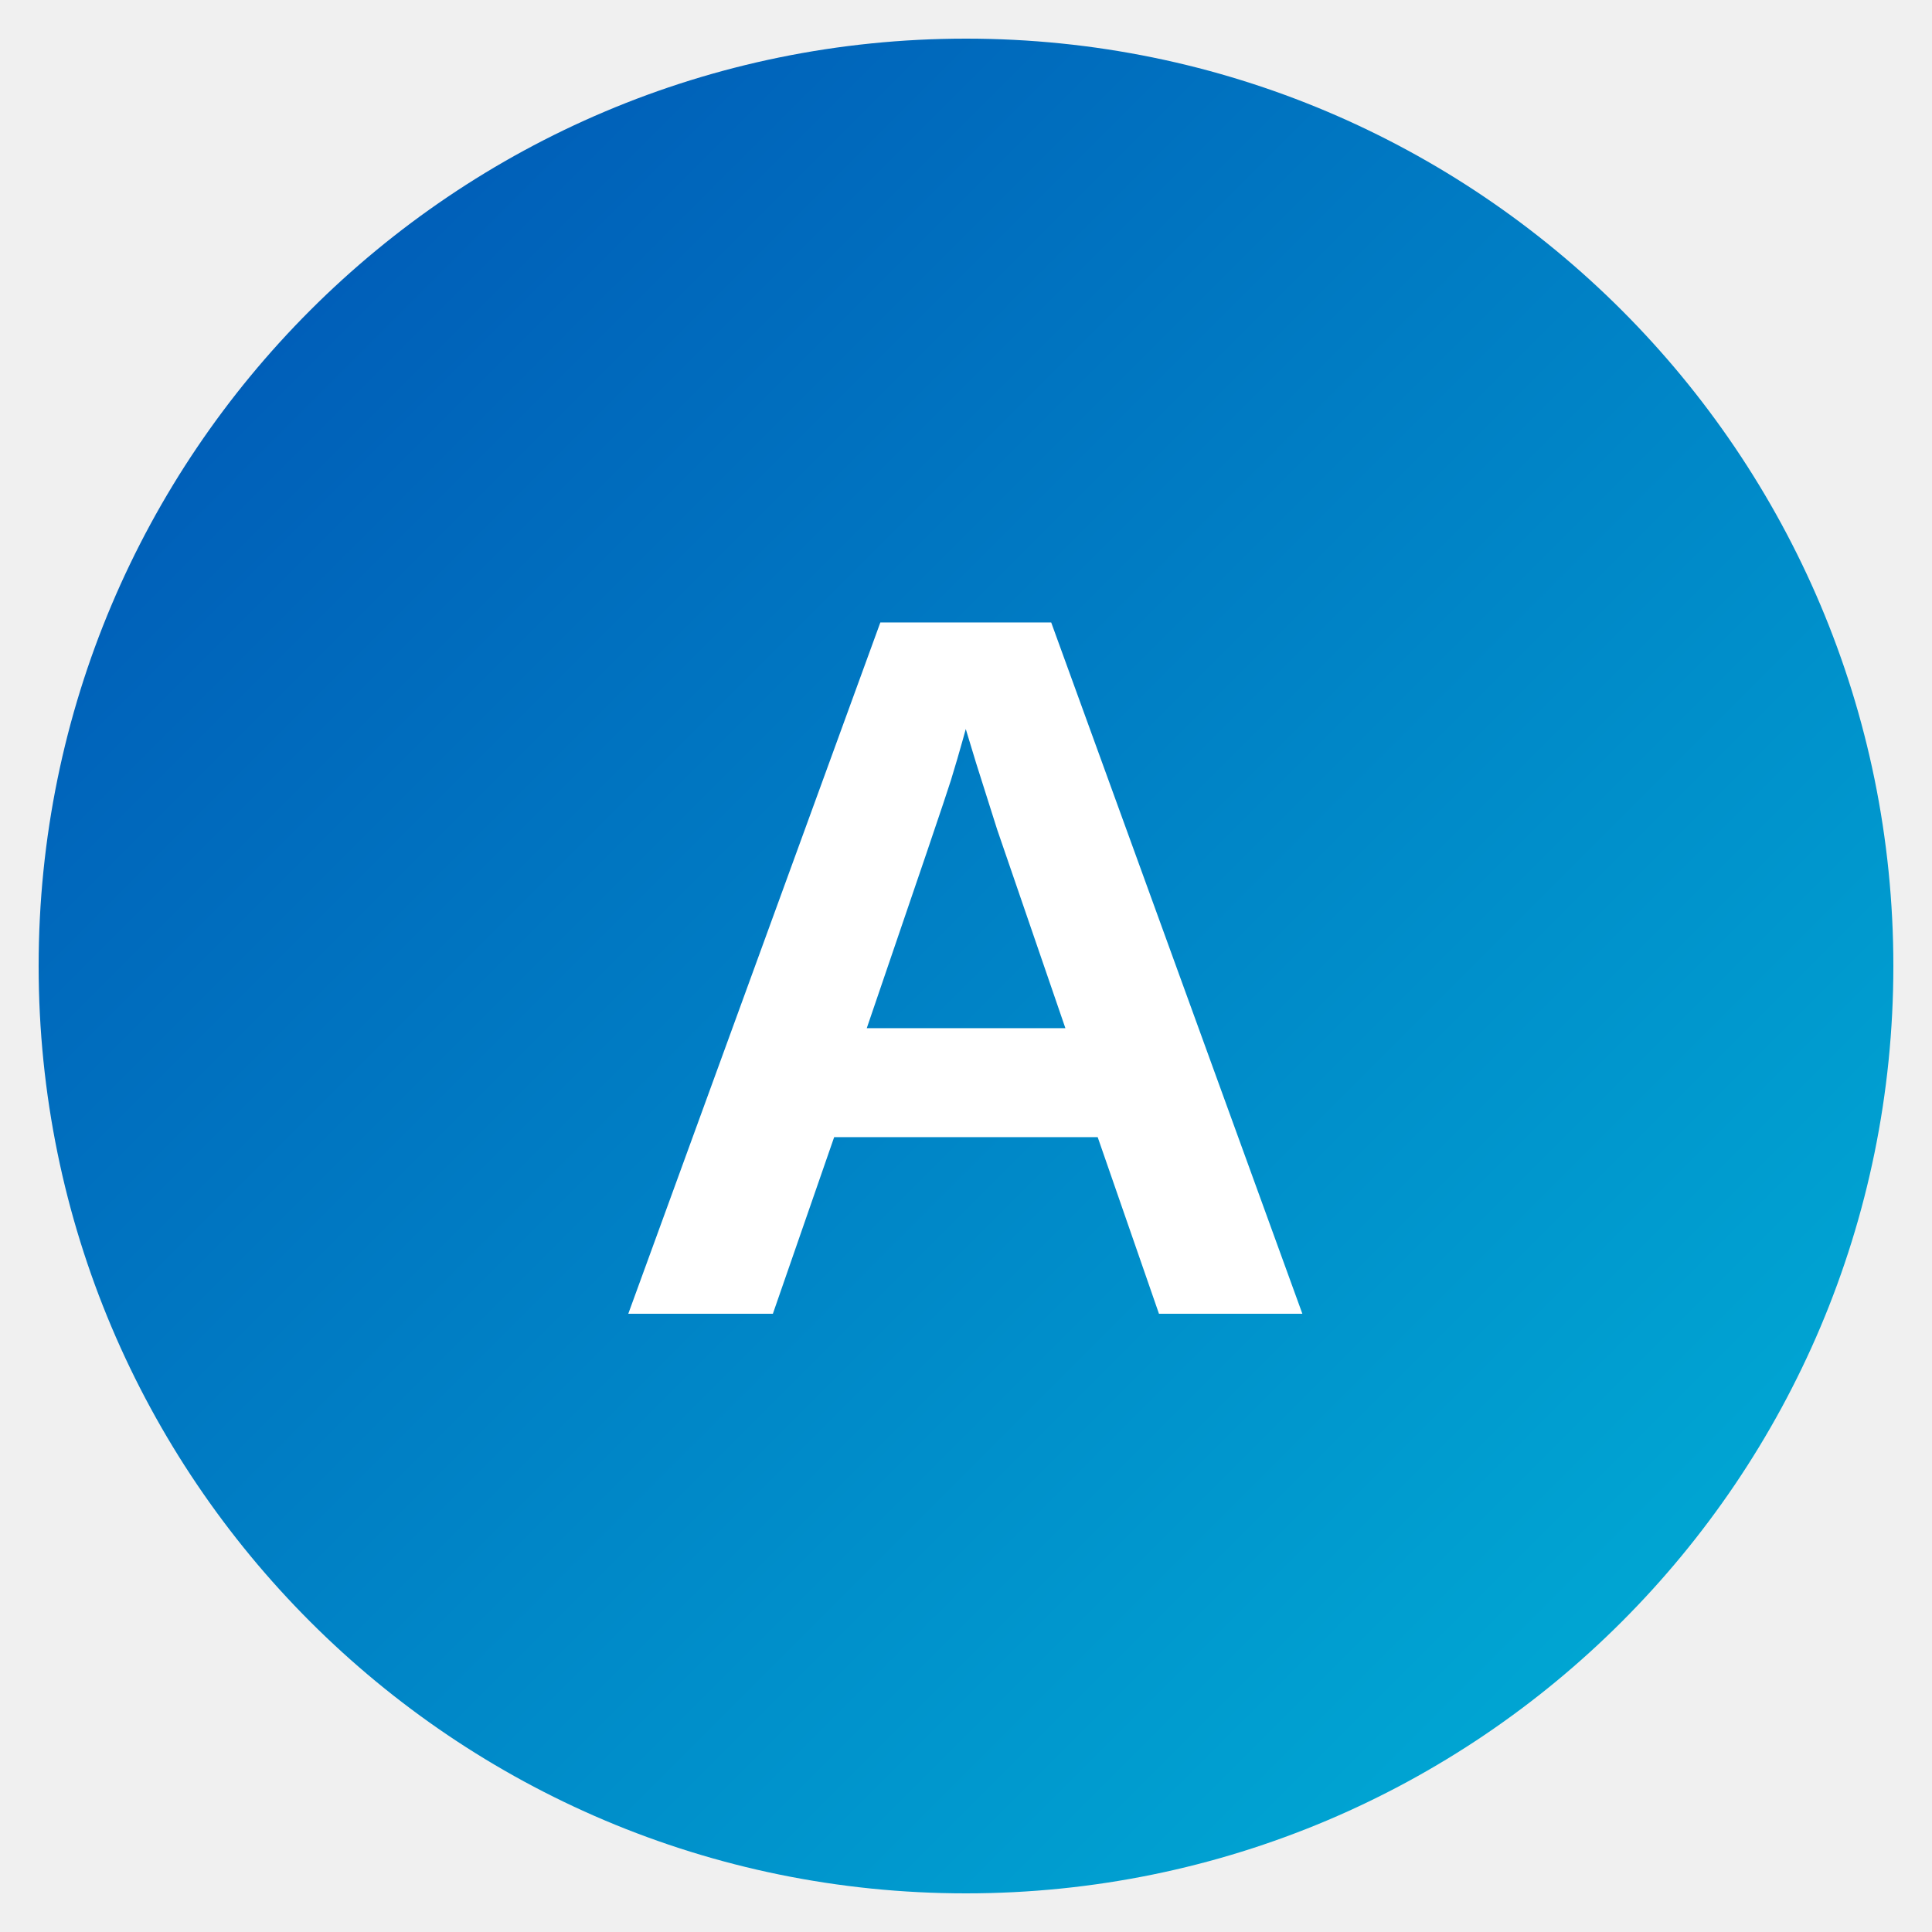
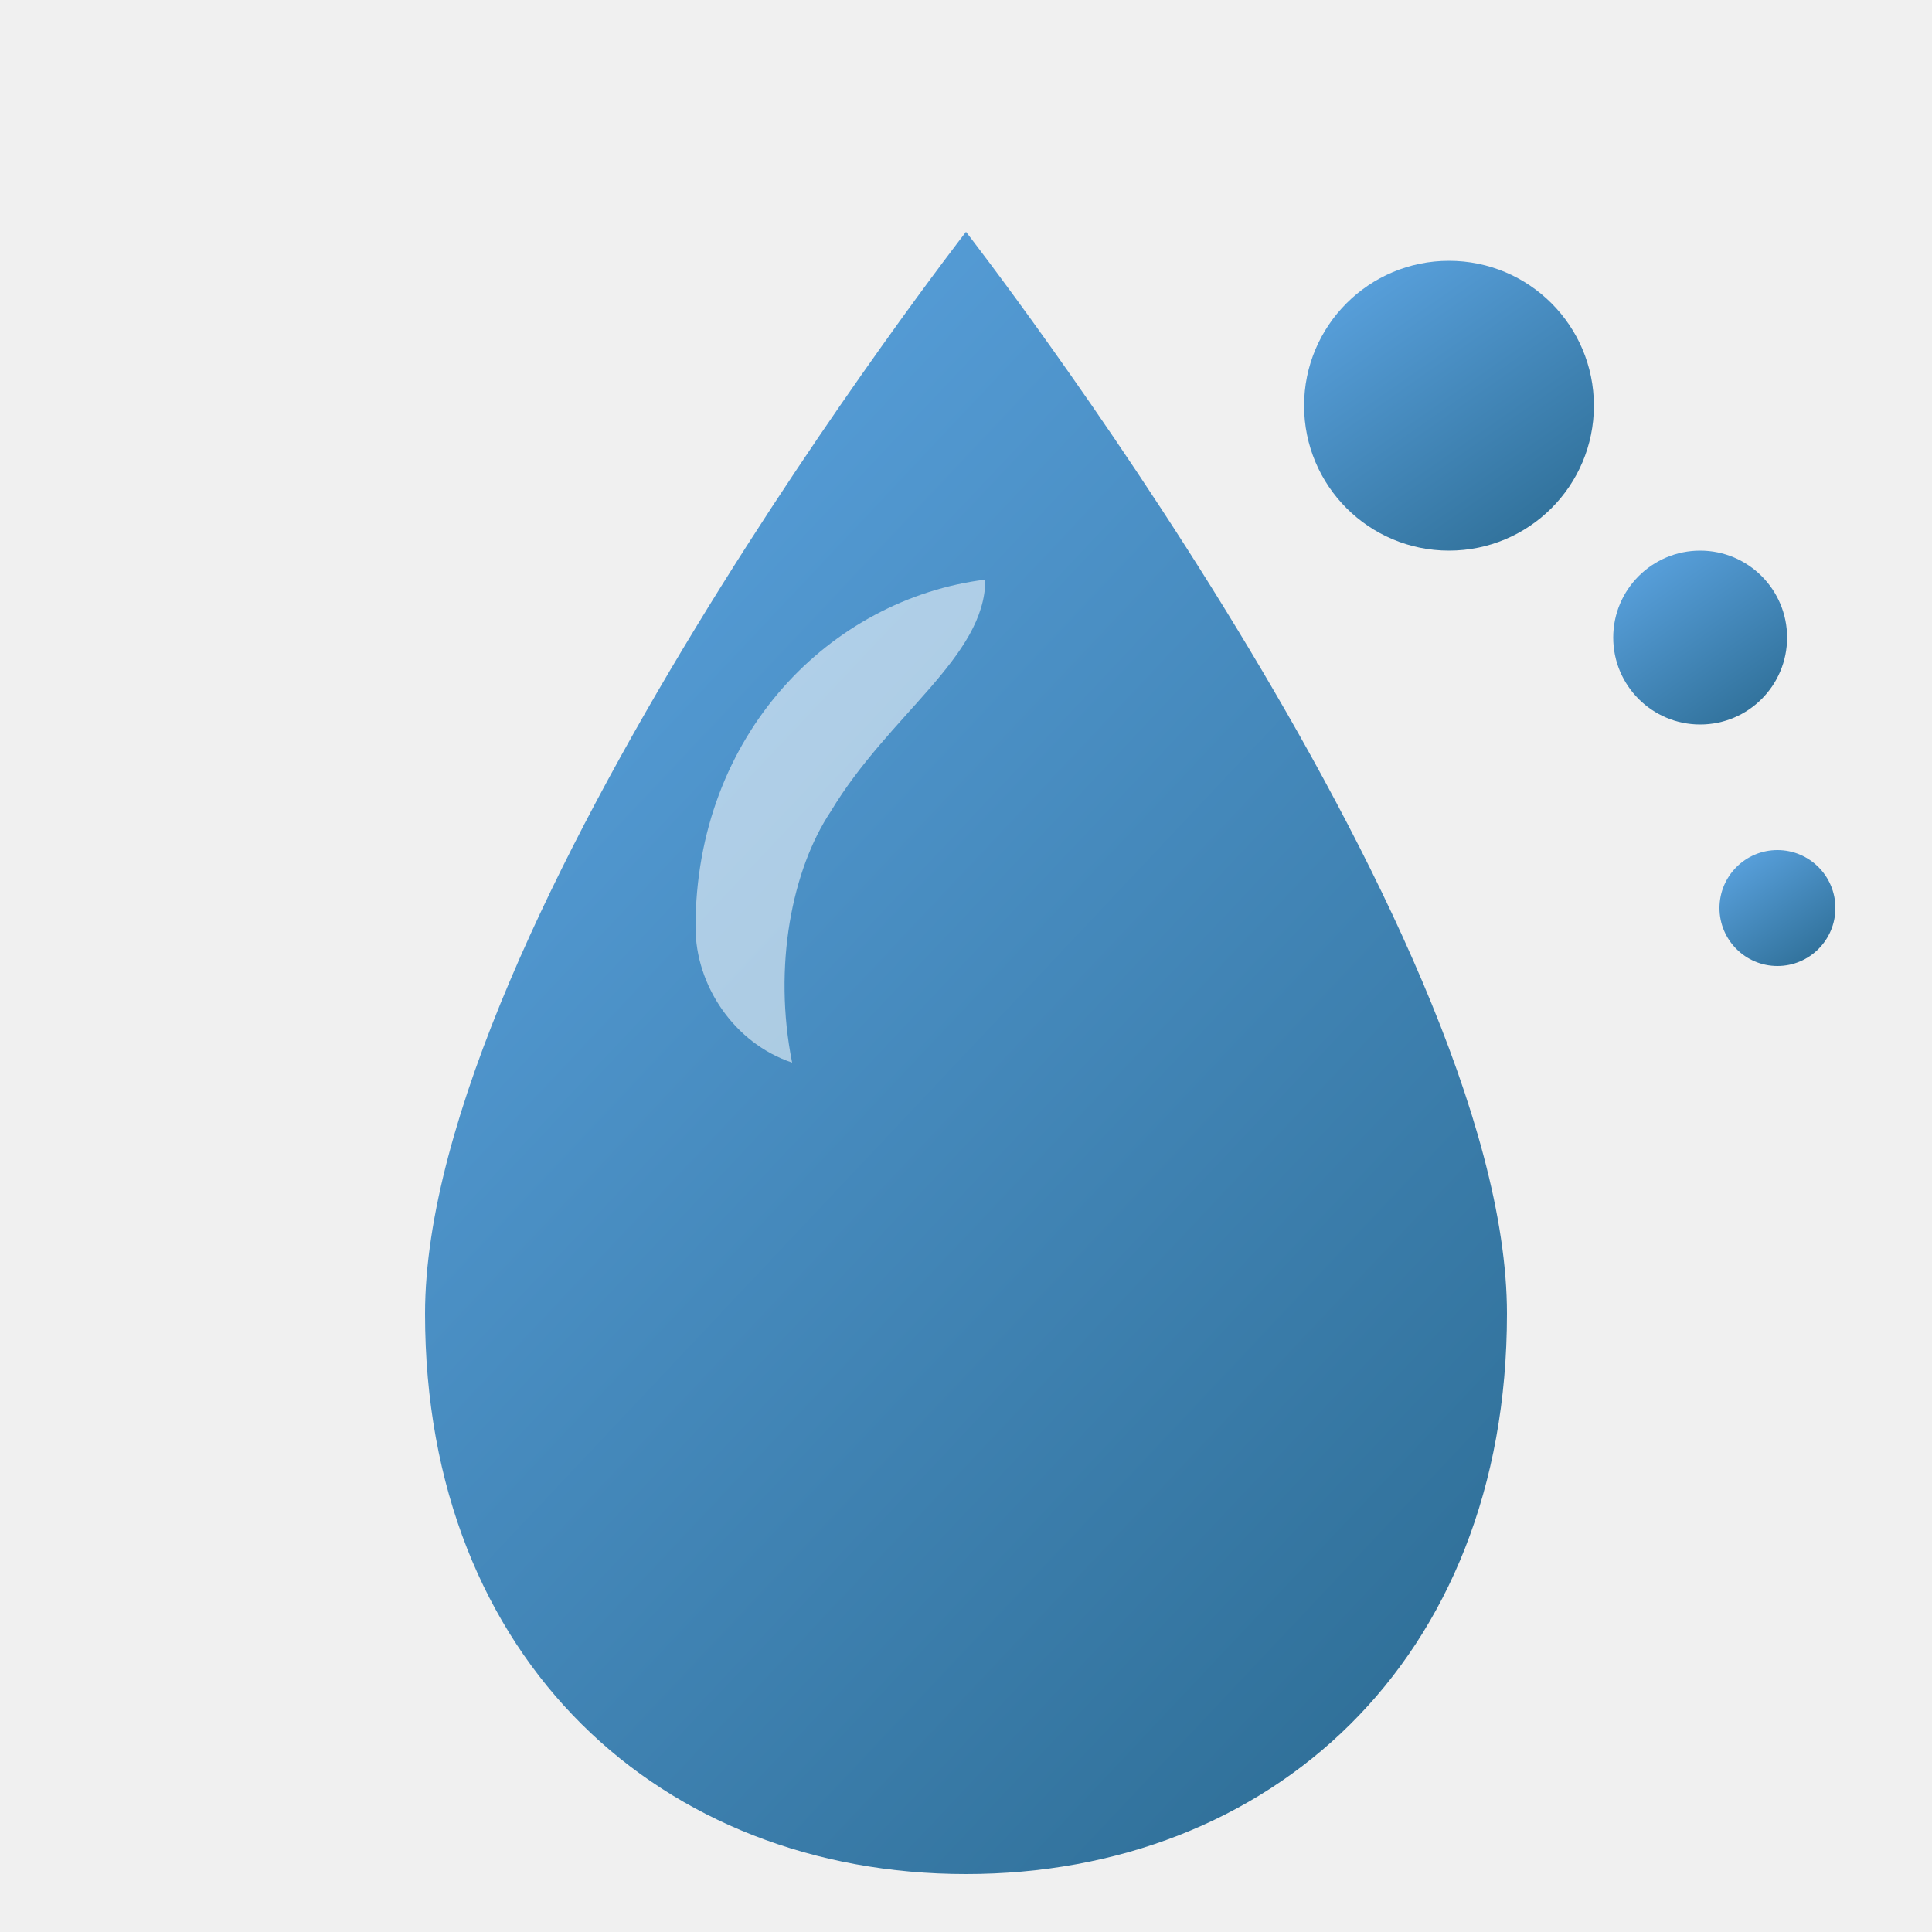
<svg xmlns="http://www.w3.org/2000/svg" viewBox="0 0 100 100">
  <defs>
-     <linearGradient id="g" x1="0%" y1="0%" x2="100%" y2="100%">
-       <stop offset="0%" style="stop-color:#0050b3" />
-       <stop offset="100%" style="stop-color:#00b4d8" />
+     <linearGradient id="g" x1="15%" y1="0%" x2="85%" y2="100%">
+       <stop offset="0%" style="stop-color:#5BA3E0" />
+       <stop offset="100%" style="stop-color:#2E6E96" />
    </linearGradient>
  </defs>
-   <circle cx="50" cy="50" r="48" fill="url(#g)" />
-   <text x="50" y="68" font-family="Arial,sans-serif" font-size="52" font-weight="800" fill="white" text-anchor="middle">A</text>
+   <path d="M50 12 C50 12 22 48 22 68 C22 86 34.3 97 50 97 C65.7 97 78 86 78 68 C78 48 50 12 50 12 Z" fill="url(#g)" />
+   <path d="M36 48 C36 38 43 31 51 30 C51 34 46 37 43 42 C41 45 40 50 41 55 C38 54 36 51 36 48 Z" fill="#ffffff" opacity="0.55" />
+   <circle cx="75" cy="21" r="7.5" fill="url(#g)" />
+   <circle cx="88" cy="33" r="4.5" fill="url(#g)" />
+   <circle cx="92" cy="47" r="3" fill="url(#g)" />
</svg>
